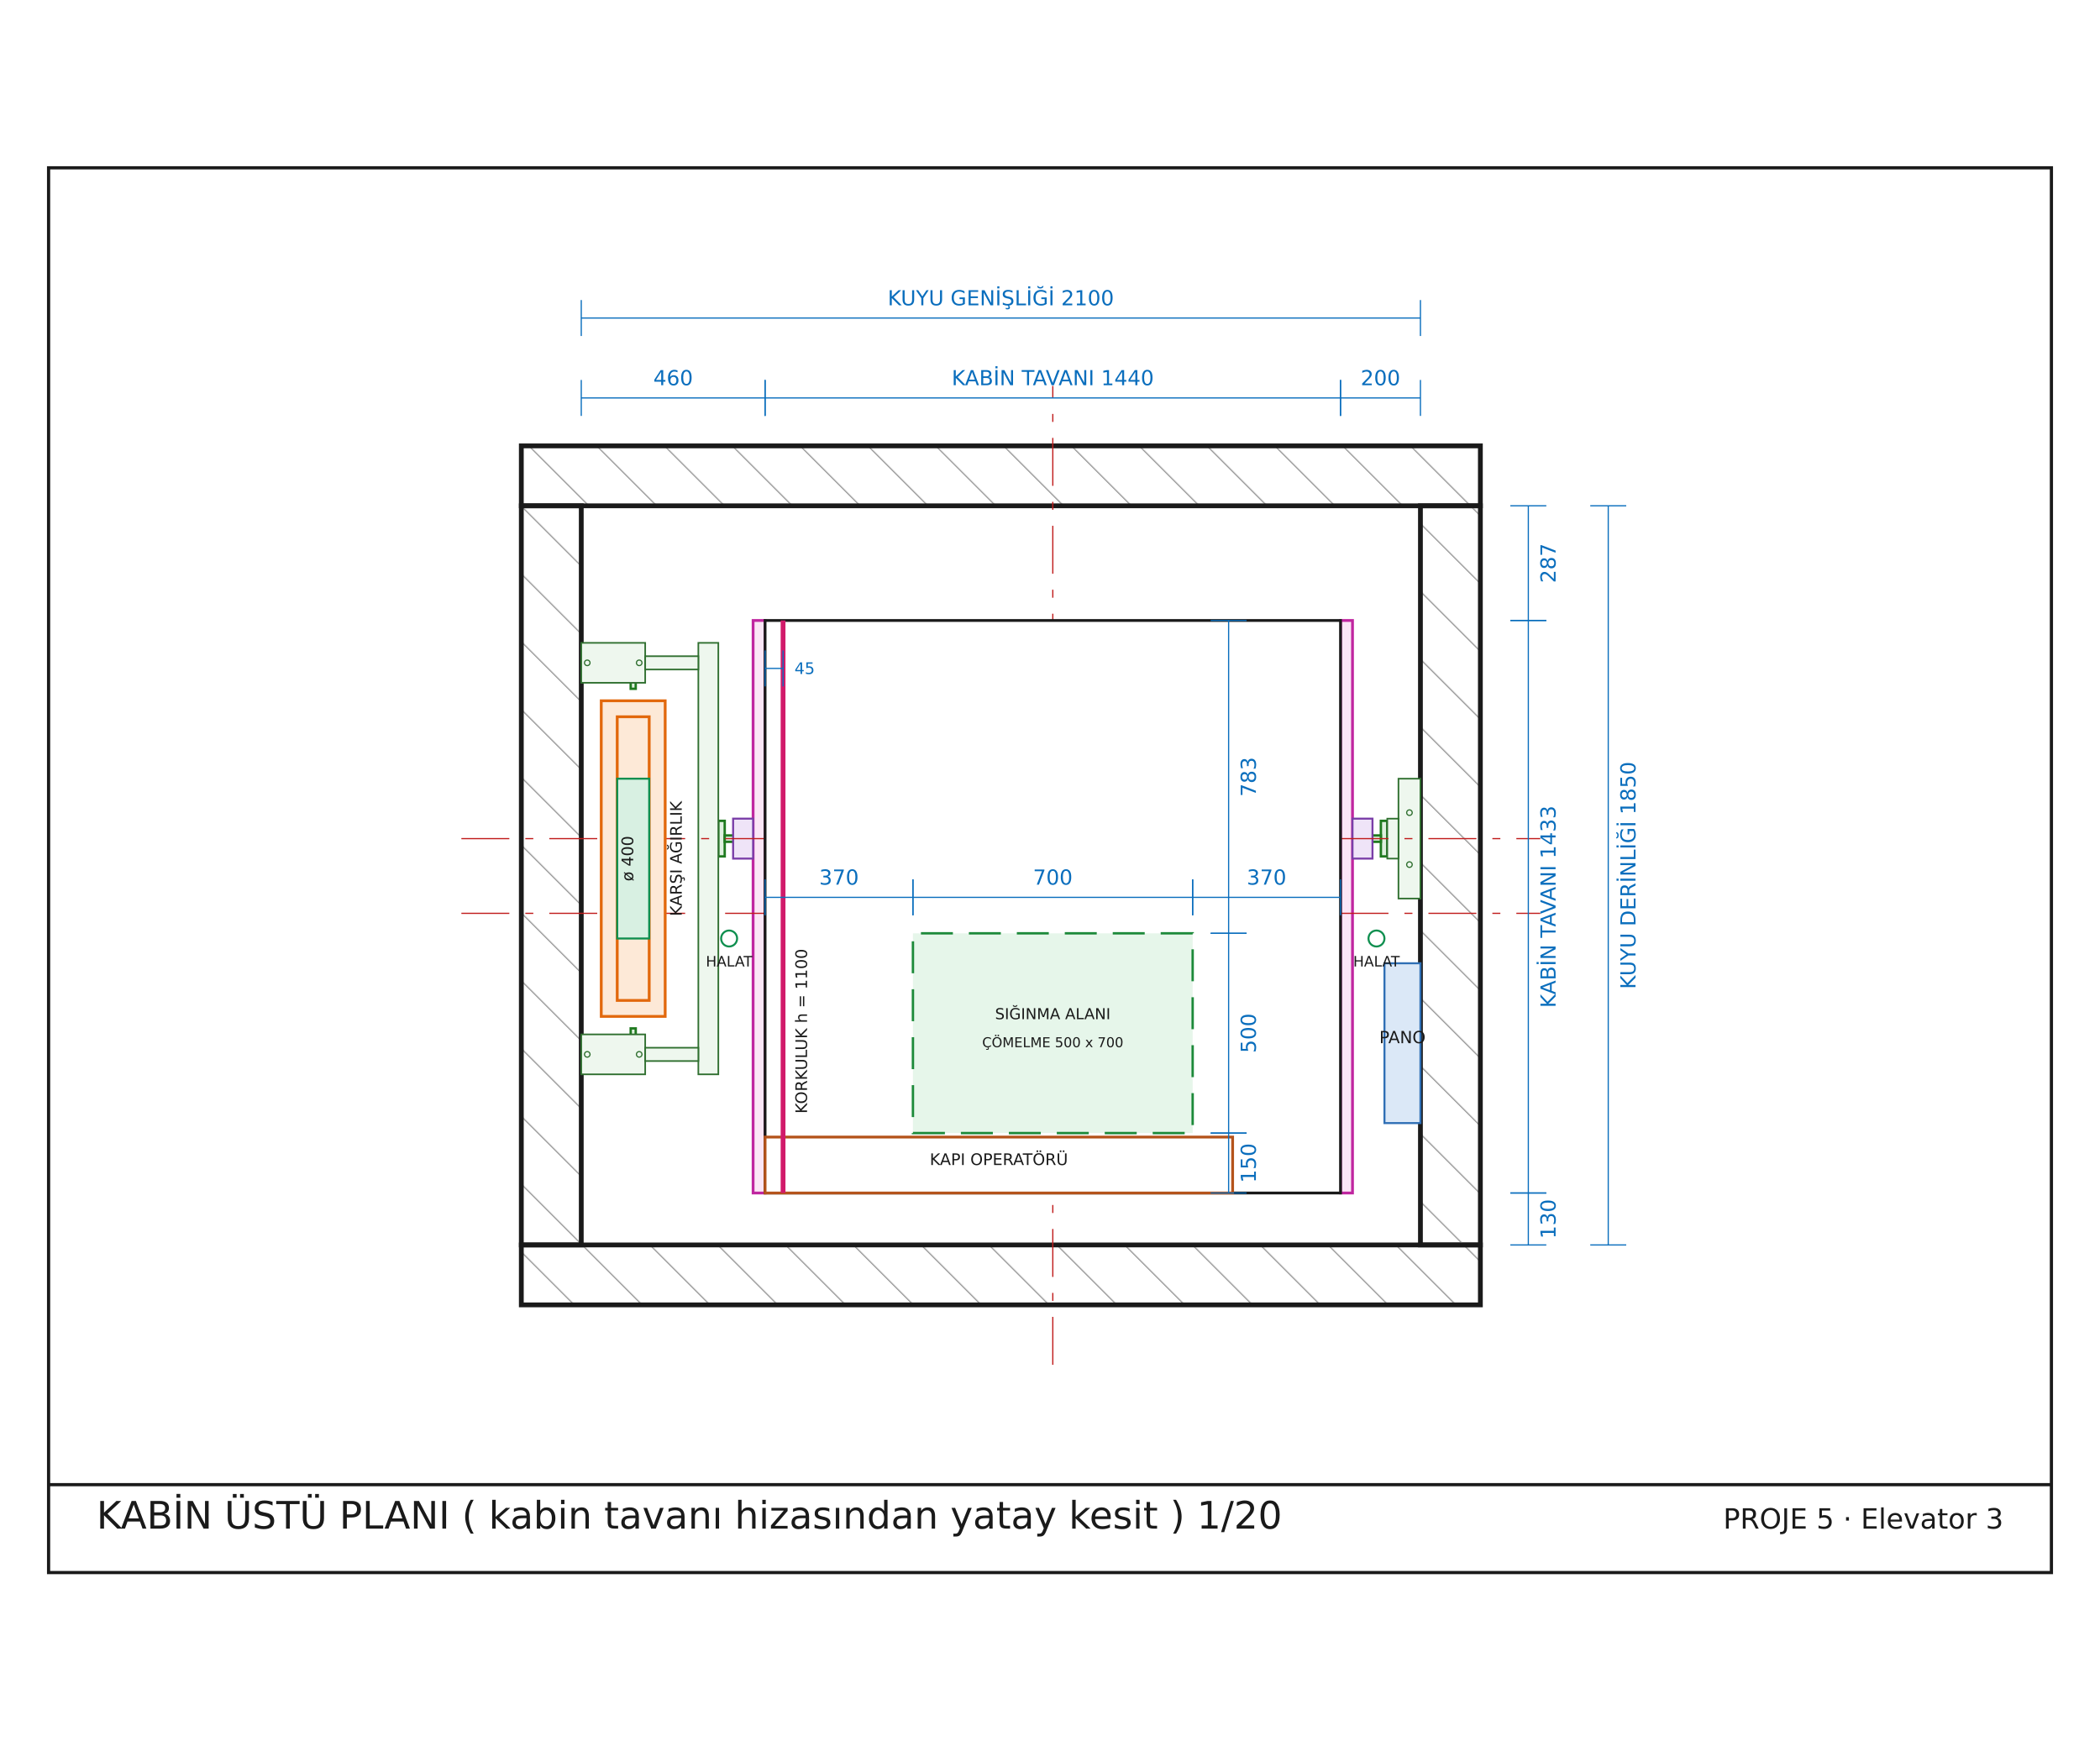
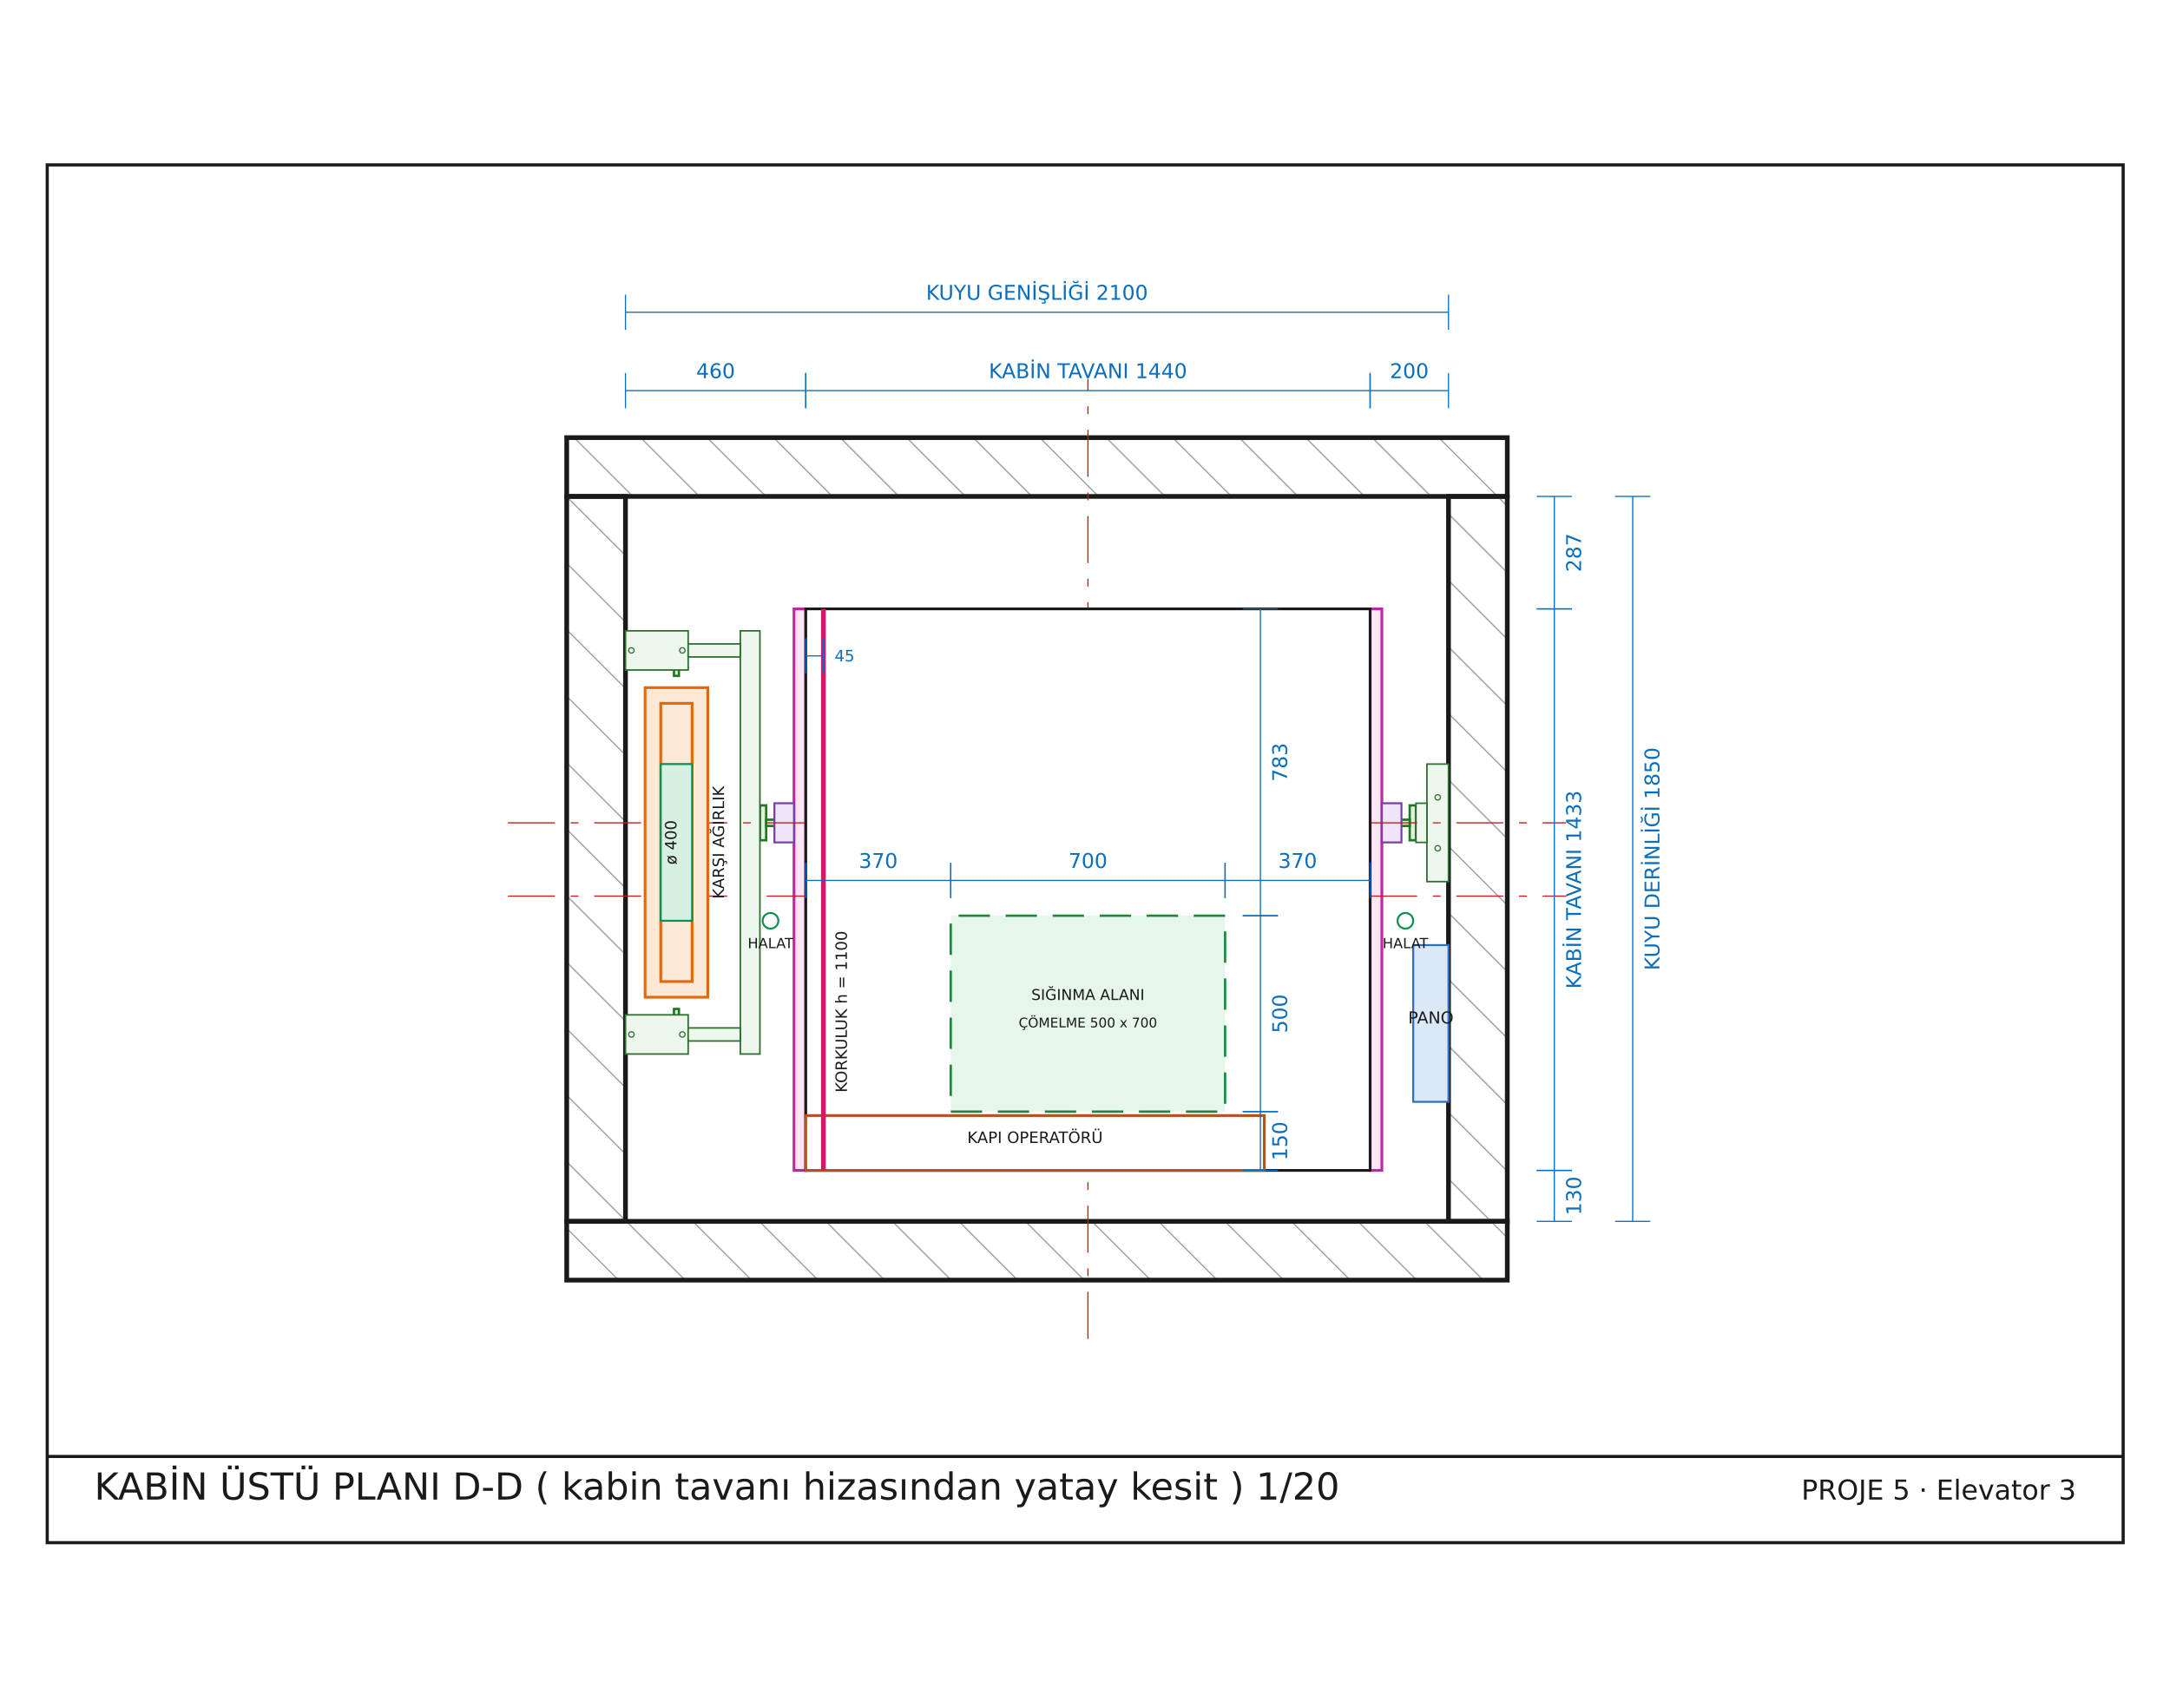
- <svg xmlns="http://www.w3.org/2000/svg" viewBox="-1453 -3116 5252 4356" width="263mm" height="218mm">
+ <svg xmlns="http://www.w3.org/2000/svg" viewBox="-1596 -3116 5537 4356" width="277mm" height="218mm">
  <defs>
    <pattern id="tarama" width="120" height="120" patternUnits="userSpaceOnUse" patternTransform="rotate(45)">
      <line x1="0" y1="0" x2="0" y2="120" stroke="#9a9a9a" stroke-width="6" />
    </pattern>
    <pattern id="tugla" width="240" height="120" patternUnits="userSpaceOnUse">
      <rect width="240" height="120" fill="#fdf3ee" />
      <path d="M0 0 H240 M0 60 H240 M120 0 V60 M0 60 V120 M240 60 V120" stroke="#c08a6a" stroke-width="5" fill="none" />
    </pattern>
  </defs>
  <rect x="-100000" y="-100000" width="200000" height="200000" fill="#ffffff" />
  <g transform="scale(1,-1)">
    <rect x="-150.0" y="-150.0" width="2400.0" height="150.0" fill="url(#tarama)" stroke="none" />
    <rect x="-150.0" y="-150.0" width="2400.0" height="150.0" fill="none" stroke="#1a1a1a" stroke-width="12" />
    <rect x="-150.0" y="1850.0" width="2400.0" height="150.0" fill="url(#tarama)" stroke="none" />
    <rect x="-150.0" y="1850.0" width="2400.0" height="150.0" fill="none" stroke="#1a1a1a" stroke-width="12" />
    <rect x="-150.0" y="0.0" width="150.0" height="1850.0" fill="url(#tarama)" stroke="none" />
    <rect x="-150.0" y="0.0" width="150.0" height="1850.0" fill="none" stroke="#1a1a1a" stroke-width="12" />
    <rect x="2100.0" y="0.0" width="150.0" height="1850.0" fill="url(#tarama)" stroke="none" />
    <rect x="2100.0" y="0.0" width="150.0" height="1850.0" fill="none" stroke="#1a1a1a" stroke-width="12" />
    <rect x="0.0" y="0.0" width="2100.0" height="1850.0" fill="none" stroke="#1a1a1a" stroke-width="6" />
    <rect x="430.0" y="130.0" width="30.0" height="1433.0" fill="#fbe6f6" stroke="#c026a0" stroke-width="7" />
    <rect x="1900.0" y="130.0" width="30.0" height="1433.0" fill="#fbe6f6" stroke="#c026a0" stroke-width="7" />
    <line x1="1180.0" y1="-300.0" x2="1180.0" y2="2150.0" stroke="#c01c1c" stroke-width="3" stroke-dasharray="120 40 20 40" />
    <line x1="-300.0" y1="830.0" x2="2400.0" y2="830.0" stroke="#c01c1c" stroke-width="3" stroke-dasharray="120 40 20 40" />
    <rect x="343.0" y="972.5" width="16.0" height="89.0" fill="#dff0df" stroke="#1f7a1f" stroke-width="6" />
    <rect x="359.0" y="1009.0" width="46.0" height="16.0" fill="#dff0df" stroke="#1f7a1f" stroke-width="6" />
    <rect x="293.0" y="427.0" width="50.0" height="1080.0" fill="#eef7ee" stroke="#2f6f2f" stroke-width="4" />
    <rect x="380.0" y="967.0" width="50.0" height="100.0" fill="#efe4f8" stroke="#7a3ea8" stroke-width="5" />
    <rect x="2001.0" y="972.5" width="16.0" height="89.0" fill="#dff0df" stroke="#1f7a1f" stroke-width="6" />
    <rect x="1955.0" y="1009.0" width="46.0" height="16.0" fill="#dff0df" stroke="#1f7a1f" stroke-width="6" />
    <rect x="2045.0" y="867.0" width="55.0" height="300.0" fill="#eef7ee" stroke="#2f6f2f" stroke-width="4" />
    <circle cx="2072.5" cy="952.0" r="7.0" fill="none" stroke="#2f6f2f" stroke-width="3" />
    <circle cx="2072.5" cy="1082.0" r="7.0" fill="none" stroke="#2f6f2f" stroke-width="3" />
    <rect x="2017.0" y="967.0" width="28.0" height="100.0" fill="#eef7ee" stroke="#2f6f2f" stroke-width="4" />
    <rect x="1930.0" y="967.0" width="50.0" height="100.0" fill="#efe4f8" stroke="#7a3ea8" stroke-width="5" />
    <line x1="-300.0" y1="1017.0" x2="2400.0" y2="1017.0" stroke="#c01c1c" stroke-width="3" stroke-dasharray="120 40 20 40" />
    <rect x="50.0" y="572.0" width="160.0" height="790.0" fill="#fde9d7" stroke="#e2680c" stroke-width="7" />
    <rect x="90.0" y="612.0" width="80.0" height="710.0" fill="#fde9d7" stroke="#e2680c" stroke-width="7" />
    <rect x="95.0" y="1444.4" width="70.0" height="12.6" fill="#dff0df" stroke="#1f7a1f" stroke-width="6" />
    <rect x="123.7" y="1392.0" width="12.6" height="52.4" fill="#dff0df" stroke="#1f7a1f" stroke-width="6" />
    <rect x="0.0" y="1407.0" width="160.0" height="100.0" fill="#eef7ee" stroke="#2f6f2f" stroke-width="4" />
    <circle cx="15.0" cy="1457.0" r="7.0" fill="none" stroke="#2f6f2f" stroke-width="3" />
    <circle cx="145.0" cy="1457.0" r="7.0" fill="none" stroke="#2f6f2f" stroke-width="3" />
    <rect x="160.0" y="1440.3" width="133.0" height="33.3" fill="#eef7ee" stroke="#2f6f2f" stroke-width="4" />
    <rect x="95.0" y="477.0" width="70.0" height="12.6" fill="#dff0df" stroke="#1f7a1f" stroke-width="6" />
    <rect x="123.7" y="489.6" width="12.6" height="52.4" fill="#dff0df" stroke="#1f7a1f" stroke-width="6" />
    <rect x="0.0" y="427.0" width="160.0" height="100.0" fill="#eef7ee" stroke="#2f6f2f" stroke-width="4" />
    <circle cx="15.0" cy="477.0" r="7.0" fill="none" stroke="#2f6f2f" stroke-width="3" />
    <circle cx="145.0" cy="477.0" r="7.0" fill="none" stroke="#2f6f2f" stroke-width="3" />
    <rect x="160.0" y="460.3" width="133.0" height="33.3" fill="#eef7ee" stroke="#2f6f2f" stroke-width="4" />
    <rect x="90.0" y="767.0" width="80.0" height="400.0" fill="#d8f0e2" stroke="#0f8f4f" stroke-width="5" />
    <g transform="translate(130.0,967.0) scale(1,-1) rotate(-90.0)">
      <text x="0" y="0" font-family="DejaVu Sans, Arial" font-size="40" fill="#1a1a1a" text-anchor="middle">ø 400</text>
    </g>
    <rect x="2010.0" y="305.0" width="90.0" height="400.0" fill="#dbe8f7" stroke="#2f6fb5" stroke-width="5" />
    <g transform="translate(2055.0,505.0) scale(1,-1) rotate(-0.0)">
      <text x="0" y="0" font-family="DejaVu Sans, Arial" font-size="42" fill="#1a1a1a" text-anchor="middle">PANO</text>
    </g>
    <g transform="translate(251.5,967.0) scale(1,-1) rotate(-90.0)">
      <text x="0" y="0" font-family="DejaVu Sans, Arial" font-size="40" fill="#1a1a1a" text-anchor="middle">KARŞI AĞIRLIK</text>
    </g>
    <rect x="460.0" y="130.0" width="1440.0" height="1433.0" fill="#ffffff" stroke="#1a1a1a" stroke-width="7" />
    <rect x="460.0" y="130.0" width="1170.0" height="140.0" fill="#ffffff" stroke="#b4531b" stroke-width="7" />
    <g transform="translate(1045.0,200.0) scale(1,-1) rotate(-0.0)">
      <text x="0" y="0" font-family="DejaVu Sans, Arial" font-size="40" fill="#1a1a1a" text-anchor="middle">KAPI OPERATÖRÜ</text>
    </g>
    <circle cx="370.0" cy="767.0" r="20.0" fill="none" stroke="#0f8f4f" stroke-width="5" />
    <g transform="translate(370.0,697.0) scale(1,-1) rotate(-0.0)">
      <text x="0" y="0" font-family="DejaVu Sans, Arial" font-size="36" fill="#1a1a1a" text-anchor="middle">HALAT</text>
    </g>
    <circle cx="1990.0" cy="767.0" r="20.0" fill="none" stroke="#0f8f4f" stroke-width="5" />
    <g transform="translate(1990.0,697.0) scale(1,-1) rotate(-0.0)">
      <text x="0" y="0" font-family="DejaVu Sans, Arial" font-size="36" fill="#1a1a1a" text-anchor="middle">HALAT</text>
    </g>
    <line x1="505.0" y1="130.0" x2="505.0" y2="1563.0" stroke="#d11a6a" stroke-width="12" />
    <rect x="830.0" y="280.0" width="700.0" height="500.0" fill="#e6f6ea" stroke="#1d8a3a" stroke-width="6" stroke-dasharray="80 40" />
    <g transform="translate(1180.0,565.0) scale(1,-1) rotate(-0.0)">
      <text x="0" y="0" font-family="DejaVu Sans, Arial" font-size="38" fill="#1a1a1a" text-anchor="middle">SIĞINMA ALANI</text>
    </g>
    <g transform="translate(1180.0,495.0) scale(1,-1) rotate(-0.0)">
      <text x="0" y="0" font-family="DejaVu Sans, Arial" font-size="34" fill="#1a1a1a" text-anchor="middle">ÇÖMELME  500 x 700</text>
    </g>
    <line x1="0.0" y1="2120.0" x2="460.0" y2="2120.0" stroke="#0a6ebd" stroke-width="3" />
    <line x1="0.0" y1="2075.0" x2="0.0" y2="2165.0" stroke="#0a6ebd" stroke-width="3" />
    <line x1="460.0" y1="2075.0" x2="460.0" y2="2165.0" stroke="#0a6ebd" stroke-width="3" />
    <g transform="translate(230.0,2151.8) scale(1,-1) rotate(-0.0)">
      <text x="0" y="0" font-family="DejaVu Sans, Arial" font-size="52" fill="#0a6ebd" text-anchor="middle">460</text>
    </g>
    <line x1="460.0" y1="2120.0" x2="1900.0" y2="2120.0" stroke="#0a6ebd" stroke-width="3" />
    <line x1="460.0" y1="2075.0" x2="460.0" y2="2165.0" stroke="#0a6ebd" stroke-width="3" />
    <line x1="1900.0" y1="2075.0" x2="1900.0" y2="2165.0" stroke="#0a6ebd" stroke-width="3" />
    <g transform="translate(1180.0,2151.8) scale(1,-1) rotate(-0.0)">
      <text x="0" y="0" font-family="DejaVu Sans, Arial" font-size="52" fill="#0a6ebd" text-anchor="middle">KABİN TAVANI 1440</text>
    </g>
    <line x1="1900.0" y1="2120.0" x2="2100.0" y2="2120.0" stroke="#0a6ebd" stroke-width="3" />
    <line x1="1900.0" y1="2075.0" x2="1900.0" y2="2165.0" stroke="#0a6ebd" stroke-width="3" />
    <line x1="2100.0" y1="2075.0" x2="2100.0" y2="2165.0" stroke="#0a6ebd" stroke-width="3" />
    <g transform="translate(2000.0,2151.8) scale(1,-1) rotate(-0.0)">
      <text x="0" y="0" font-family="DejaVu Sans, Arial" font-size="52" fill="#0a6ebd" text-anchor="middle">200</text>
    </g>
    <line x1="0.0" y1="2320.0" x2="2100.0" y2="2320.0" stroke="#0a6ebd" stroke-width="3" />
    <line x1="0.0" y1="2275.0" x2="0.0" y2="2365.0" stroke="#0a6ebd" stroke-width="3" />
    <line x1="2100.0" y1="2275.0" x2="2100.0" y2="2365.0" stroke="#0a6ebd" stroke-width="3" />
    <g transform="translate(1050.0,2351.8) scale(1,-1) rotate(-0.0)">
      <text x="0" y="0" font-family="DejaVu Sans, Arial" font-size="52" fill="#0a6ebd" text-anchor="middle">KUYU GENİŞLİĞİ 2100</text>
    </g>
    <line x1="2370.0" y1="0.0" x2="2370.0" y2="130.0" stroke="#0a6ebd" stroke-width="3" />
    <line x1="2325.0" y1="0.0" x2="2415.0" y2="0.0" stroke="#0a6ebd" stroke-width="3" />
    <line x1="2325.0" y1="130.0" x2="2415.0" y2="130.0" stroke="#0a6ebd" stroke-width="3" />
    <g transform="translate(2438.2,65.0) scale(1,-1) rotate(-90.0)">
      <text x="0" y="0" font-family="DejaVu Sans, Arial" font-size="52" fill="#0a6ebd" text-anchor="middle">130</text>
    </g>
    <line x1="2370.0" y1="130.0" x2="2370.0" y2="1563.0" stroke="#0a6ebd" stroke-width="3" />
    <line x1="2325.0" y1="130.0" x2="2415.0" y2="130.0" stroke="#0a6ebd" stroke-width="3" />
    <line x1="2325.0" y1="1563.0" x2="2415.0" y2="1563.0" stroke="#0a6ebd" stroke-width="3" />
    <g transform="translate(2438.2,846.5) scale(1,-1) rotate(-90.0)">
      <text x="0" y="0" font-family="DejaVu Sans, Arial" font-size="52" fill="#0a6ebd" text-anchor="middle">KABİN TAVANI 1433</text>
    </g>
    <line x1="2370.0" y1="1563.0" x2="2370.0" y2="1850.0" stroke="#0a6ebd" stroke-width="3" />
    <line x1="2325.0" y1="1563.0" x2="2415.0" y2="1563.0" stroke="#0a6ebd" stroke-width="3" />
    <line x1="2325.0" y1="1850.0" x2="2415.0" y2="1850.0" stroke="#0a6ebd" stroke-width="3" />
    <g transform="translate(2438.2,1706.5) scale(1,-1) rotate(-90.0)">
      <text x="0" y="0" font-family="DejaVu Sans, Arial" font-size="52" fill="#0a6ebd" text-anchor="middle">287</text>
    </g>
    <line x1="2570.0" y1="0.0" x2="2570.0" y2="1850.0" stroke="#0a6ebd" stroke-width="3" />
    <line x1="2525.0" y1="0.0" x2="2615.0" y2="0.0" stroke="#0a6ebd" stroke-width="3" />
    <line x1="2525.0" y1="1850.0" x2="2615.0" y2="1850.0" stroke="#0a6ebd" stroke-width="3" />
    <g transform="translate(2638.2,925.0) scale(1,-1) rotate(-90.0)">
      <text x="0" y="0" font-family="DejaVu Sans, Arial" font-size="52" fill="#0a6ebd" text-anchor="middle">KUYU DERİNLİĞİ 1850</text>
    </g>
    <line x1="460.0" y1="1443.0" x2="505.0" y2="1443.0" stroke="#0a6ebd" stroke-width="3" />
    <line x1="460.0" y1="1398.0" x2="460.0" y2="1488.0" stroke="#0a6ebd" stroke-width="3" />
    <line x1="505.0" y1="1398.0" x2="505.0" y2="1488.0" stroke="#0a6ebd" stroke-width="3" />
    <g transform="translate(559.0,1429.0) scale(1,-1) rotate(-0.0)">
      <text x="0" y="0" font-family="DejaVu Sans, Arial" font-size="40" fill="#0a6ebd" text-anchor="middle">45</text>
    </g>
    <line x1="460.0" y1="870.0" x2="830.0" y2="870.0" stroke="#0a6ebd" stroke-width="3" />
    <line x1="460.0" y1="825.0" x2="460.0" y2="915.0" stroke="#0a6ebd" stroke-width="3" />
    <line x1="830.0" y1="825.0" x2="830.0" y2="915.0" stroke="#0a6ebd" stroke-width="3" />
    <g transform="translate(645.0,901.8) scale(1,-1) rotate(-0.0)">
      <text x="0" y="0" font-family="DejaVu Sans, Arial" font-size="52" fill="#0a6ebd" text-anchor="middle">370</text>
    </g>
    <line x1="830.0" y1="870.0" x2="1530.0" y2="870.0" stroke="#0a6ebd" stroke-width="3" />
    <line x1="830.0" y1="825.0" x2="830.0" y2="915.0" stroke="#0a6ebd" stroke-width="3" />
    <line x1="1530.0" y1="825.0" x2="1530.0" y2="915.0" stroke="#0a6ebd" stroke-width="3" />
    <g transform="translate(1180.0,901.8) scale(1,-1) rotate(-0.0)">
      <text x="0" y="0" font-family="DejaVu Sans, Arial" font-size="52" fill="#0a6ebd" text-anchor="middle">700</text>
    </g>
    <line x1="1530.0" y1="870.0" x2="1900.0" y2="870.0" stroke="#0a6ebd" stroke-width="3" />
    <line x1="1530.0" y1="825.0" x2="1530.0" y2="915.0" stroke="#0a6ebd" stroke-width="3" />
    <line x1="1900.0" y1="825.0" x2="1900.0" y2="915.0" stroke="#0a6ebd" stroke-width="3" />
    <g transform="translate(1715.0,901.8) scale(1,-1) rotate(-0.0)">
      <text x="0" y="0" font-family="DejaVu Sans, Arial" font-size="52" fill="#0a6ebd" text-anchor="middle">370</text>
    </g>
    <line x1="1620.0" y1="130.0" x2="1620.0" y2="280.0" stroke="#0a6ebd" stroke-width="3" />
    <line x1="1575.0" y1="130.0" x2="1665.0" y2="130.0" stroke="#0a6ebd" stroke-width="3" />
    <line x1="1575.0" y1="280.0" x2="1665.0" y2="280.0" stroke="#0a6ebd" stroke-width="3" />
    <g transform="translate(1688.2,205.0) scale(1,-1) rotate(-90.0)">
      <text x="0" y="0" font-family="DejaVu Sans, Arial" font-size="52" fill="#0a6ebd" text-anchor="middle">150</text>
    </g>
    <line x1="1620.0" y1="280.0" x2="1620.0" y2="780.0" stroke="#0a6ebd" stroke-width="3" />
    <line x1="1575.0" y1="280.0" x2="1665.0" y2="280.0" stroke="#0a6ebd" stroke-width="3" />
    <line x1="1575.0" y1="780.0" x2="1665.0" y2="780.0" stroke="#0a6ebd" stroke-width="3" />
    <g transform="translate(1688.2,530.0) scale(1,-1) rotate(-90.0)">
      <text x="0" y="0" font-family="DejaVu Sans, Arial" font-size="52" fill="#0a6ebd" text-anchor="middle">500</text>
    </g>
    <line x1="1620.0" y1="780.0" x2="1620.0" y2="1563.0" stroke="#0a6ebd" stroke-width="3" />
    <line x1="1575.0" y1="780.0" x2="1665.0" y2="780.0" stroke="#0a6ebd" stroke-width="3" />
    <line x1="1575.0" y1="1563.0" x2="1665.0" y2="1563.0" stroke="#0a6ebd" stroke-width="3" />
    <g transform="translate(1688.2,1171.5) scale(1,-1) rotate(-90.0)">
      <text x="0" y="0" font-family="DejaVu Sans, Arial" font-size="52" fill="#0a6ebd" text-anchor="middle">783</text>
    </g>
    <g transform="translate(565.0,535.0) scale(1,-1) rotate(-90.0)">
      <text x="0" y="0" font-family="DejaVu Sans, Arial" font-size="40" fill="#1a1a1a" text-anchor="middle">KORKULUK  h = 1100</text>
    </g>
-     <rect x="-1333.0" y="-820.0" width="5012.0" height="3516.0" fill="none" stroke="#1a1a1a" stroke-width="8" />
-     <line x1="-1333.0" y1="-600.0" x2="3679.0" y2="-600.0" stroke="#1a1a1a" stroke-width="8" />
-     <g transform="translate(-1213.0,-710.0) scale(1,-1) rotate(-0.0)">
-       <text x="0" y="0" font-family="DejaVu Sans, Arial" font-size="95" fill="#1a1a1a" text-anchor="start">KABİN ÜSTÜ PLANI  ( kabin tavanı hizasından yatay kesit )   1/20</text>
+     <rect x="-1475.5" y="-820.0" width="5297.0" height="3516.0" fill="none" stroke="#1a1a1a" stroke-width="8" />
+     <line x1="-1475.5" y1="-600.0" x2="3821.5" y2="-600.0" stroke="#1a1a1a" stroke-width="8" />
+     <g transform="translate(-1355.5,-710.0) scale(1,-1) rotate(-0.0)">
+       <text x="0" y="0" font-family="DejaVu Sans, Arial" font-size="95" fill="#1a1a1a" text-anchor="start">KABİN ÜSTÜ PLANI  D-D  ( kabin tavanı hizasından yatay kesit )   1/20</text>
    </g>
-     <g transform="translate(3559.0,-710.0) scale(1,-1) rotate(-0.0)">
+     <g transform="translate(3701.5,-710.0) scale(1,-1) rotate(-0.0)">
      <text x="0" y="0" font-family="DejaVu Sans, Arial" font-size="70" fill="#1a1a1a" text-anchor="end">PROJE 5  ·  Elevator 3</text>
    </g>
  </g>
</svg>
